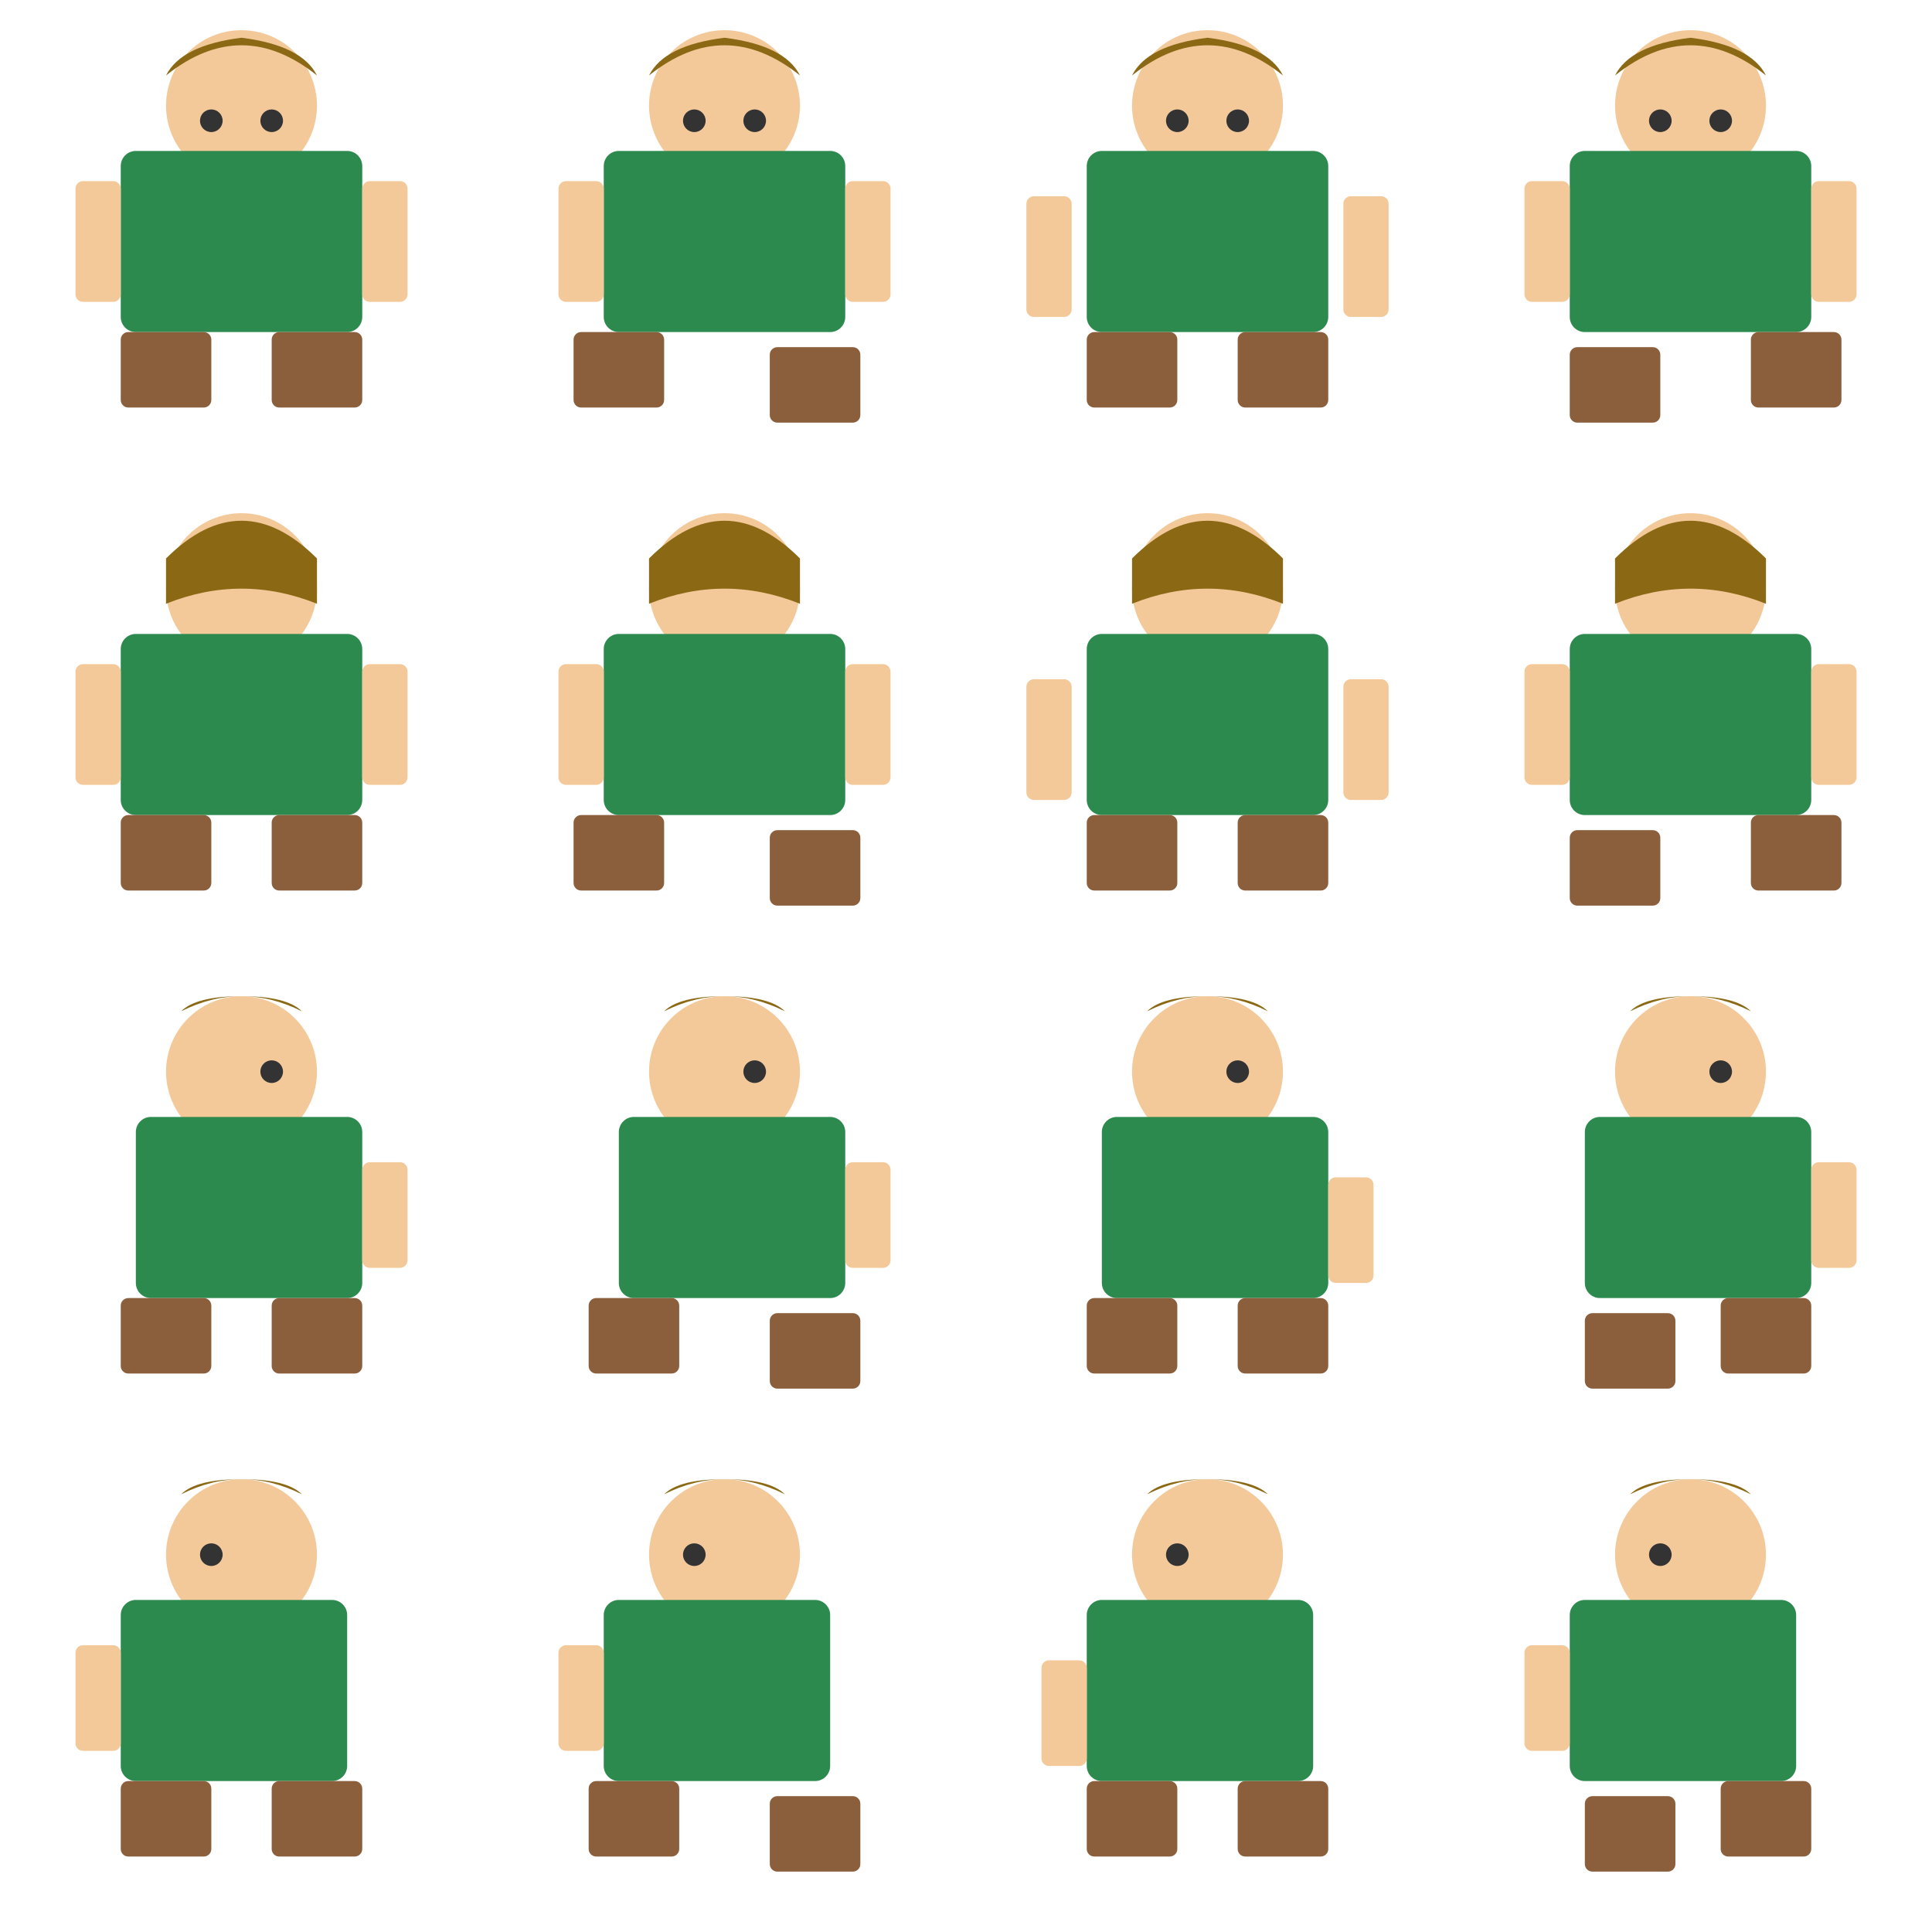
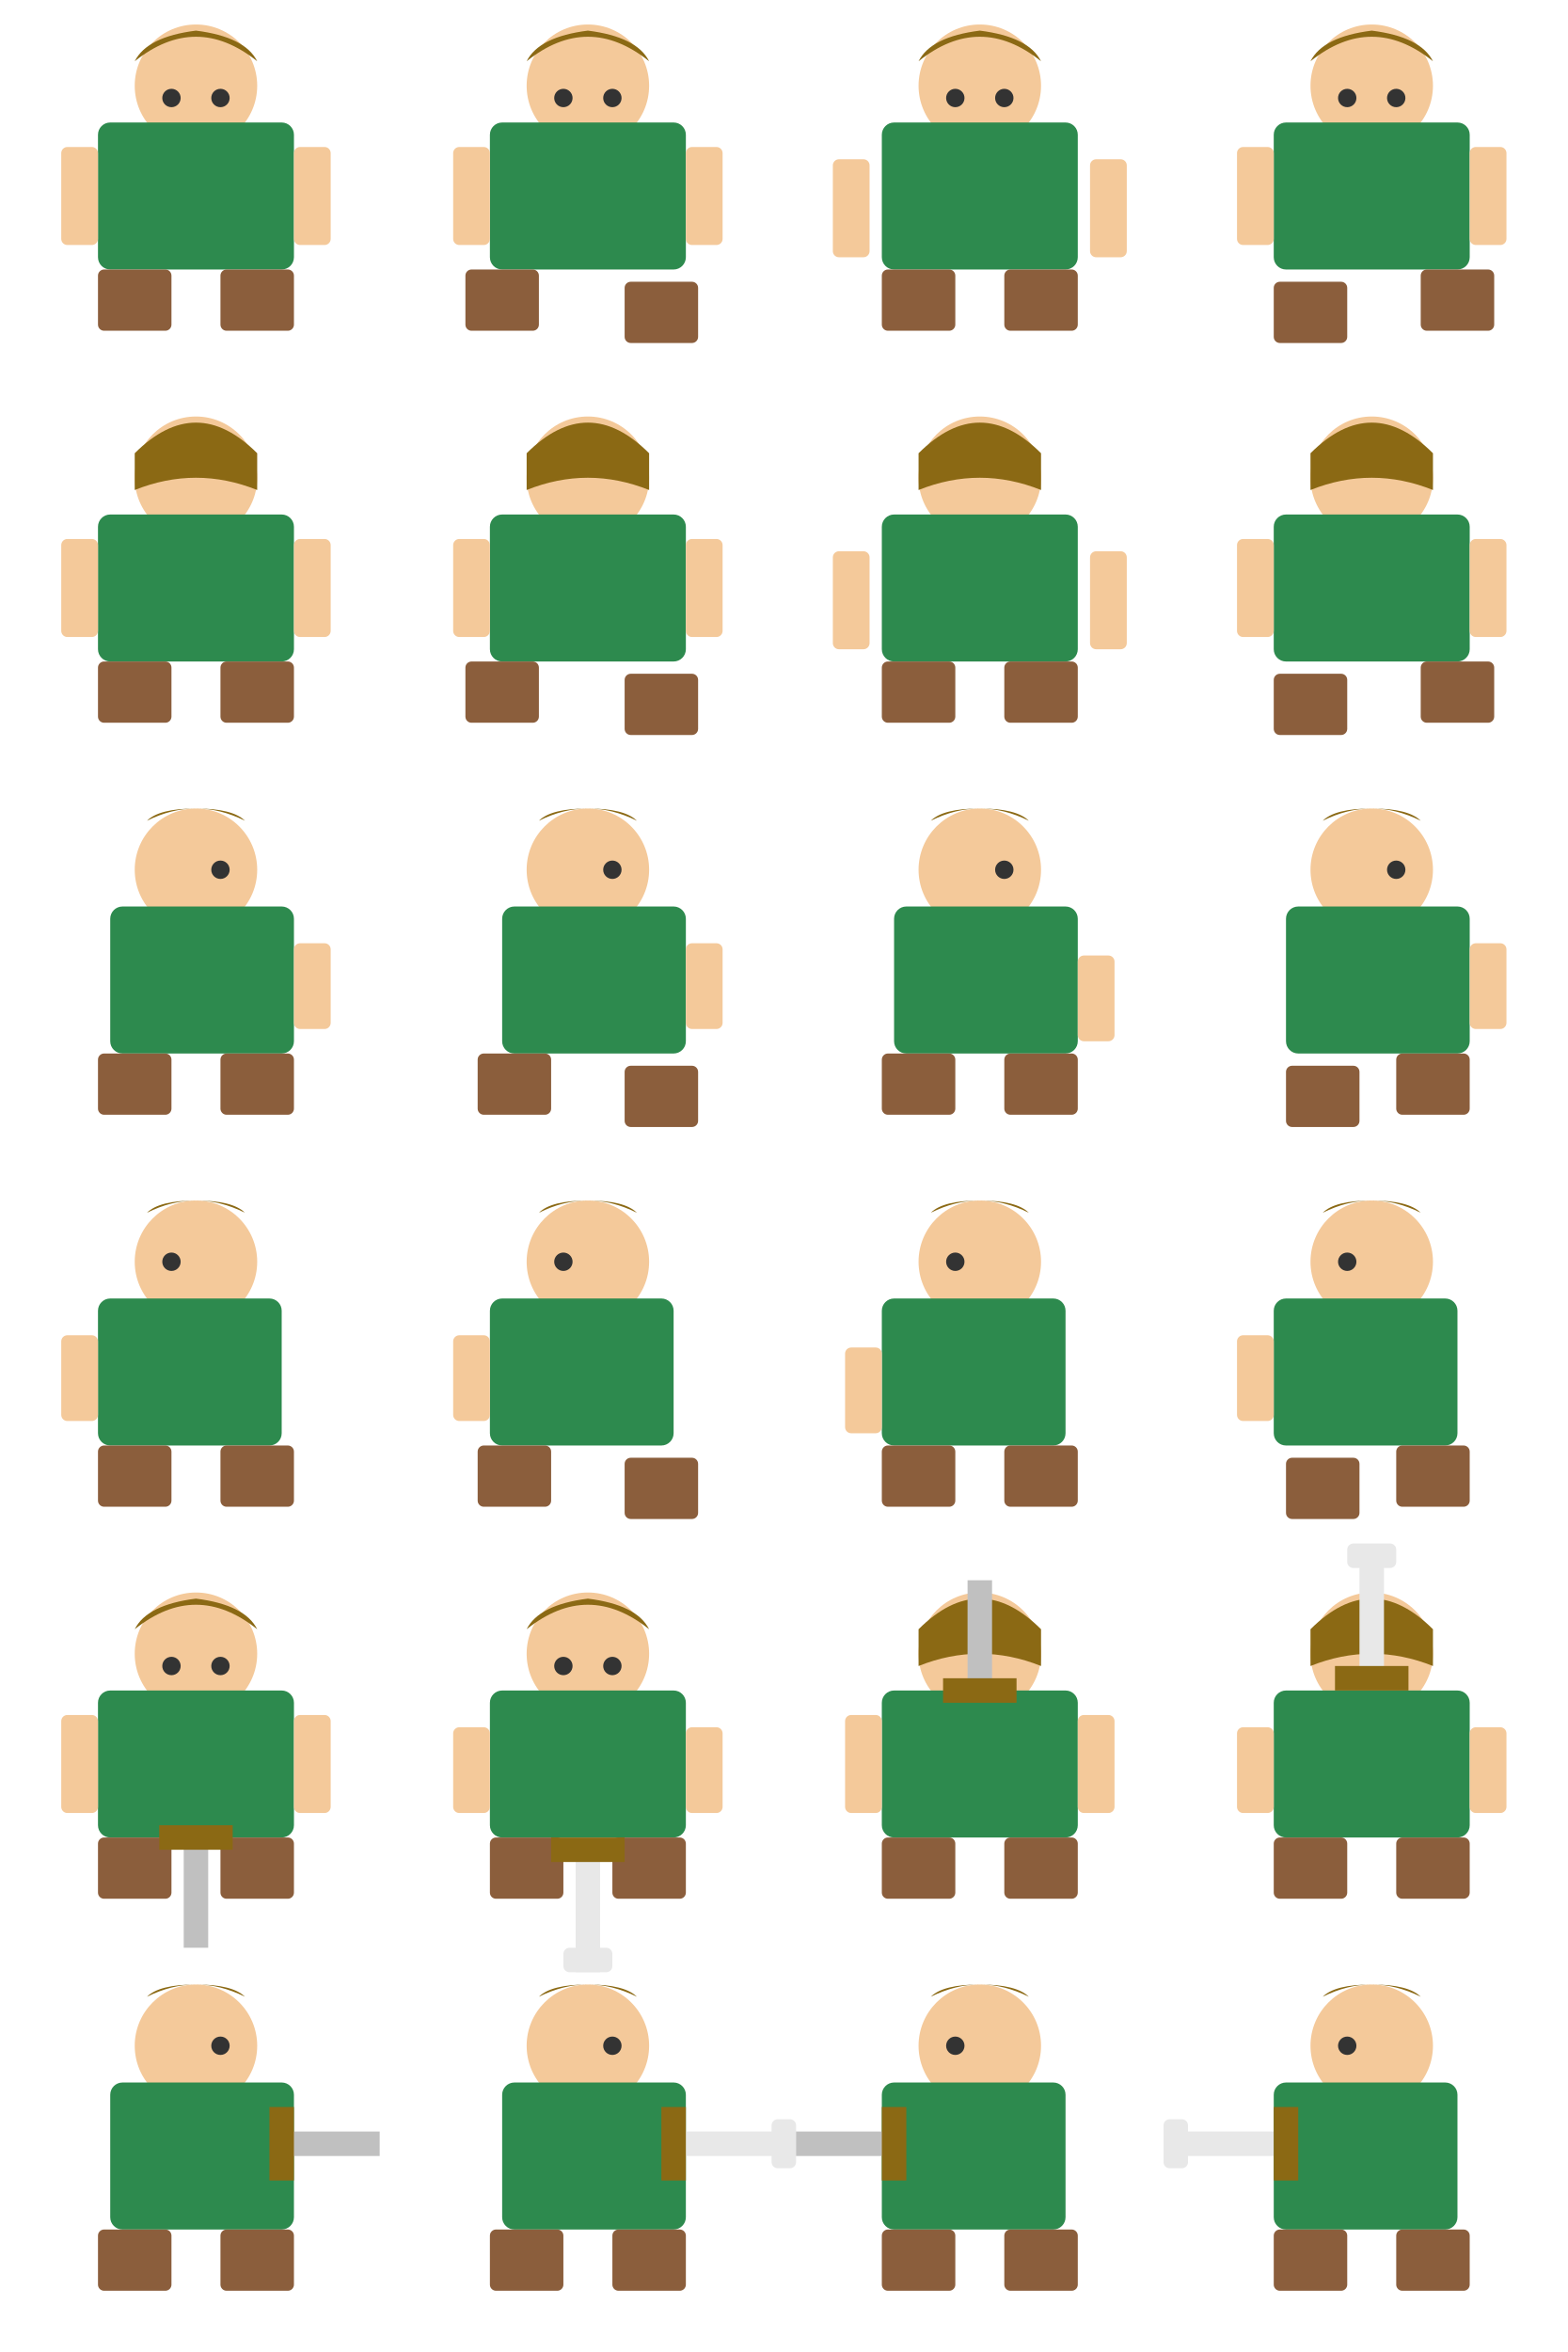
- <svg xmlns="http://www.w3.org/2000/svg" width="256" height="256" viewBox="0 0 256 256">
+ <svg xmlns="http://www.w3.org/2000/svg" width="256" height="384" viewBox="0 0 256 384">
  <defs>
    <rect id="tunic" x="16" y="20" width="32" height="24" rx="2" fill="#2d8a4e" />
    <rect id="boot-l" x="16" y="44" width="12" height="10" rx="1" fill="#8b5e3c" />
    <rect id="boot-r" x="36" y="44" width="12" height="10" rx="1" fill="#8b5e3c" />
    <circle id="head" cx="32" cy="14" r="10" fill="#f4c99a" />
    <path id="hair" d="M22,10 Q32,2 42,10 Q40,6 32,5 Q24,6 22,10Z" fill="#8b6914" />
  </defs>
  <g transform="translate(0,0)">
    <use href="#head" />
    <circle cx="28" cy="16" r="1.5" fill="#333" />
    <circle cx="36" cy="16" r="1.5" fill="#333" />
    <use href="#hair" />
    <use href="#tunic" />
    <use href="#boot-l" />
    <use href="#boot-r" />
    <rect x="10" y="24" width="6" height="16" rx="1" fill="#f4c99a" />
    <rect x="48" y="24" width="6" height="16" rx="1" fill="#f4c99a" />
  </g>
  <g transform="translate(64,0)">
    <use href="#head" />
    <circle cx="28" cy="16" r="1.5" fill="#333" />
    <circle cx="36" cy="16" r="1.5" fill="#333" />
    <use href="#hair" />
    <use href="#tunic" />
    <rect x="12" y="44" width="12" height="10" rx="1" fill="#8b5e3c" />
    <rect x="38" y="46" width="12" height="10" rx="1" fill="#8b5e3c" />
    <rect x="10" y="24" width="6" height="16" rx="1" fill="#f4c99a" />
    <rect x="48" y="24" width="6" height="16" rx="1" fill="#f4c99a" />
  </g>
  <g transform="translate(128,0)">
    <use href="#head" />
    <circle cx="28" cy="16" r="1.5" fill="#333" />
    <circle cx="36" cy="16" r="1.5" fill="#333" />
    <use href="#hair" />
    <use href="#tunic" />
    <use href="#boot-l" />
    <use href="#boot-r" />
    <rect x="8" y="26" width="6" height="16" rx="1" fill="#f4c99a" />
    <rect x="50" y="26" width="6" height="16" rx="1" fill="#f4c99a" />
  </g>
  <g transform="translate(192,0)">
    <use href="#head" />
    <circle cx="28" cy="16" r="1.5" fill="#333" />
    <circle cx="36" cy="16" r="1.5" fill="#333" />
    <use href="#hair" />
    <use href="#tunic" />
    <rect x="16" y="46" width="12" height="10" rx="1" fill="#8b5e3c" />
    <rect x="40" y="44" width="12" height="10" rx="1" fill="#8b5e3c" />
    <rect x="10" y="24" width="6" height="16" rx="1" fill="#f4c99a" />
    <rect x="48" y="24" width="6" height="16" rx="1" fill="#f4c99a" />
  </g>
  <g transform="translate(0,64)">
    <circle cx="32" cy="14" r="10" fill="#f4c99a" />
    <path d="M22,10 Q32,0 42,10 L42,16 Q32,12 22,16Z" fill="#8b6914" />
    <use href="#tunic" />
    <use href="#boot-l" />
    <use href="#boot-r" />
    <rect x="10" y="24" width="6" height="16" rx="1" fill="#f4c99a" />
    <rect x="48" y="24" width="6" height="16" rx="1" fill="#f4c99a" />
  </g>
  <g transform="translate(64,64)">
    <circle cx="32" cy="14" r="10" fill="#f4c99a" />
    <path d="M22,10 Q32,0 42,10 L42,16 Q32,12 22,16Z" fill="#8b6914" />
    <use href="#tunic" />
    <rect x="12" y="44" width="12" height="10" rx="1" fill="#8b5e3c" />
    <rect x="38" y="46" width="12" height="10" rx="1" fill="#8b5e3c" />
    <rect x="10" y="24" width="6" height="16" rx="1" fill="#f4c99a" />
    <rect x="48" y="24" width="6" height="16" rx="1" fill="#f4c99a" />
  </g>
  <g transform="translate(128,64)">
    <circle cx="32" cy="14" r="10" fill="#f4c99a" />
    <path d="M22,10 Q32,0 42,10 L42,16 Q32,12 22,16Z" fill="#8b6914" />
    <use href="#tunic" />
    <use href="#boot-l" />
    <use href="#boot-r" />
    <rect x="8" y="26" width="6" height="16" rx="1" fill="#f4c99a" />
    <rect x="50" y="26" width="6" height="16" rx="1" fill="#f4c99a" />
  </g>
  <g transform="translate(192,64)">
    <circle cx="32" cy="14" r="10" fill="#f4c99a" />
    <path d="M22,10 Q32,0 42,10 L42,16 Q32,12 22,16Z" fill="#8b6914" />
    <use href="#tunic" />
    <rect x="16" y="46" width="12" height="10" rx="1" fill="#8b5e3c" />
    <rect x="40" y="44" width="12" height="10" rx="1" fill="#8b5e3c" />
    <rect x="10" y="24" width="6" height="16" rx="1" fill="#f4c99a" />
    <rect x="48" y="24" width="6" height="16" rx="1" fill="#f4c99a" />
  </g>
  <g transform="translate(0,128)">
    <circle cx="32" cy="14" r="10" fill="#f4c99a" />
    <circle cx="36" cy="14" r="1.5" fill="#333" />
    <path d="M24,6 Q32,2 40,6 Q38,4 32,4 Q26,4 24,6Z" fill="#8b6914" />
    <rect x="18" y="20" width="30" height="24" rx="2" fill="#2d8a4e" />
    <use href="#boot-l" />
    <use href="#boot-r" />
    <rect x="48" y="26" width="6" height="14" rx="1" fill="#f4c99a" />
  </g>
  <g transform="translate(64,128)">
    <circle cx="32" cy="14" r="10" fill="#f4c99a" />
    <circle cx="36" cy="14" r="1.5" fill="#333" />
    <path d="M24,6 Q32,2 40,6 Q38,4 32,4 Q26,4 24,6Z" fill="#8b6914" />
    <rect x="18" y="20" width="30" height="24" rx="2" fill="#2d8a4e" />
    <rect x="14" y="44" width="12" height="10" rx="1" fill="#8b5e3c" />
    <rect x="38" y="46" width="12" height="10" rx="1" fill="#8b5e3c" />
    <rect x="48" y="26" width="6" height="14" rx="1" fill="#f4c99a" />
  </g>
  <g transform="translate(128,128)">
    <circle cx="32" cy="14" r="10" fill="#f4c99a" />
    <circle cx="36" cy="14" r="1.5" fill="#333" />
    <path d="M24,6 Q32,2 40,6 Q38,4 32,4 Q26,4 24,6Z" fill="#8b6914" />
    <rect x="18" y="20" width="30" height="24" rx="2" fill="#2d8a4e" />
    <use href="#boot-l" />
    <use href="#boot-r" />
    <rect x="48" y="28" width="6" height="14" rx="1" fill="#f4c99a" />
  </g>
  <g transform="translate(192,128)">
    <circle cx="32" cy="14" r="10" fill="#f4c99a" />
    <circle cx="36" cy="14" r="1.5" fill="#333" />
    <path d="M24,6 Q32,2 40,6 Q38,4 32,4 Q26,4 24,6Z" fill="#8b6914" />
    <rect x="18" y="20" width="30" height="24" rx="2" fill="#2d8a4e" />
    <rect x="18" y="46" width="12" height="10" rx="1" fill="#8b5e3c" />
    <rect x="36" y="44" width="12" height="10" rx="1" fill="#8b5e3c" />
    <rect x="48" y="26" width="6" height="14" rx="1" fill="#f4c99a" />
  </g>
  <g transform="translate(0,192)">
    <circle cx="32" cy="14" r="10" fill="#f4c99a" />
    <circle cx="28" cy="14" r="1.5" fill="#333" />
    <path d="M24,6 Q32,2 40,6 Q38,4 32,4 Q26,4 24,6Z" fill="#8b6914" />
    <rect x="16" y="20" width="30" height="24" rx="2" fill="#2d8a4e" />
    <use href="#boot-l" />
    <use href="#boot-r" />
    <rect x="10" y="26" width="6" height="14" rx="1" fill="#f4c99a" />
  </g>
  <g transform="translate(64,192)">
    <circle cx="32" cy="14" r="10" fill="#f4c99a" />
    <circle cx="28" cy="14" r="1.5" fill="#333" />
    <path d="M24,6 Q32,2 40,6 Q38,4 32,4 Q26,4 24,6Z" fill="#8b6914" />
    <rect x="16" y="20" width="30" height="24" rx="2" fill="#2d8a4e" />
    <rect x="14" y="44" width="12" height="10" rx="1" fill="#8b5e3c" />
    <rect x="38" y="46" width="12" height="10" rx="1" fill="#8b5e3c" />
    <rect x="10" y="26" width="6" height="14" rx="1" fill="#f4c99a" />
  </g>
  <g transform="translate(128,192)">
    <circle cx="32" cy="14" r="10" fill="#f4c99a" />
    <circle cx="28" cy="14" r="1.5" fill="#333" />
    <path d="M24,6 Q32,2 40,6 Q38,4 32,4 Q26,4 24,6Z" fill="#8b6914" />
    <rect x="16" y="20" width="30" height="24" rx="2" fill="#2d8a4e" />
    <use href="#boot-l" />
    <use href="#boot-r" />
    <rect x="10" y="28" width="6" height="14" rx="1" fill="#f4c99a" />
  </g>
  <g transform="translate(192,192)">
    <circle cx="32" cy="14" r="10" fill="#f4c99a" />
    <circle cx="28" cy="14" r="1.5" fill="#333" />
    <path d="M24,6 Q32,2 40,6 Q38,4 32,4 Q26,4 24,6Z" fill="#8b6914" />
    <rect x="16" y="20" width="30" height="24" rx="2" fill="#2d8a4e" />
    <rect x="18" y="46" width="12" height="10" rx="1" fill="#8b5e3c" />
    <rect x="36" y="44" width="12" height="10" rx="1" fill="#8b5e3c" />
    <rect x="10" y="26" width="6" height="14" rx="1" fill="#f4c99a" />
  </g>
+   <g transform="translate(0,256)">
+     <use href="#head" />
+     <circle cx="28" cy="16" r="1.5" fill="#333" />
+     <circle cx="36" cy="16" r="1.5" fill="#333" />
+     <use href="#hair" />
+     <use href="#tunic" />
+     <use href="#boot-l" />
+     <use href="#boot-r" />
+     <rect x="10" y="24" width="6" height="16" rx="1" fill="#f4c99a" />
+     <rect x="48" y="24" width="6" height="16" rx="1" fill="#f4c99a" />
+     <rect x="30" y="44" width="4" height="18" fill="#c0c0c0" />
+     <rect x="26" y="42" width="12" height="4" fill="#8b6914" />
+   </g>
+   <g transform="translate(64,256)">
+     <use href="#head" />
+     <circle cx="28" cy="16" r="1.5" fill="#333" />
+     <circle cx="36" cy="16" r="1.5" fill="#333" />
+     <use href="#hair" />
+     <use href="#tunic" />
+     <use href="#boot-l" />
+     <use href="#boot-r" />
+     <rect x="10" y="26" width="6" height="14" rx="1" fill="#f4c99a" />
+     <rect x="48" y="26" width="6" height="14" rx="1" fill="#f4c99a" />
+     <rect x="30" y="46" width="4" height="20" fill="#e8e8e8" />
+     <rect x="28" y="62" width="8" height="4" rx="1" fill="#e8e8e8" />
+     <rect x="26" y="44" width="12" height="4" fill="#8b6914" />
+   </g>
+   <g transform="translate(128,256)">
+     <circle cx="32" cy="14" r="10" fill="#f4c99a" />
+     <path d="M22,10 Q32,0 42,10 L42,16 Q32,12 22,16Z" fill="#8b6914" />
+     <use href="#tunic" />
+     <use href="#boot-l" />
+     <use href="#boot-r" />
+     <rect x="10" y="24" width="6" height="16" rx="1" fill="#f4c99a" />
+     <rect x="48" y="24" width="6" height="16" rx="1" fill="#f4c99a" />
+     <rect x="30" y="2" width="4" height="18" fill="#c0c0c0" />
+     <rect x="26" y="18" width="12" height="4" fill="#8b6914" />
+   </g>
+   <g transform="translate(192,256)">
+     <circle cx="32" cy="14" r="10" fill="#f4c99a" />
+     <path d="M22,10 Q32,0 42,10 L42,16 Q32,12 22,16Z" fill="#8b6914" />
+     <use href="#tunic" />
+     <use href="#boot-l" />
+     <use href="#boot-r" />
+     <rect x="10" y="26" width="6" height="14" rx="1" fill="#f4c99a" />
+     <rect x="48" y="26" width="6" height="14" rx="1" fill="#f4c99a" />
+     <rect x="30" y="-2" width="4" height="20" fill="#e8e8e8" />
+     <rect x="28" y="-4" width="8" height="4" rx="1" fill="#e8e8e8" />
+     <rect x="26" y="16" width="12" height="4" fill="#8b6914" />
+   </g>
+   <g transform="translate(0,320)">
+     <circle cx="32" cy="14" r="10" fill="#f4c99a" />
+     <circle cx="36" cy="14" r="1.5" fill="#333" />
+     <path d="M24,6 Q32,2 40,6 Q38,4 32,4 Q26,4 24,6Z" fill="#8b6914" />
+     <rect x="18" y="20" width="30" height="24" rx="2" fill="#2d8a4e" />
+     <use href="#boot-l" />
+     <use href="#boot-r" />
+     <rect x="46" y="28" width="16" height="4" fill="#c0c0c0" />
+     <rect x="44" y="24" width="4" height="12" fill="#8b6914" />
+   </g>
+   <g transform="translate(64,320)">
+     <circle cx="32" cy="14" r="10" fill="#f4c99a" />
+     <circle cx="36" cy="14" r="1.5" fill="#333" />
+     <path d="M24,6 Q32,2 40,6 Q38,4 32,4 Q26,4 24,6Z" fill="#8b6914" />
+     <rect x="18" y="20" width="30" height="24" rx="2" fill="#2d8a4e" />
+     <use href="#boot-l" />
+     <use href="#boot-r" />
+     <rect x="48" y="28" width="18" height="4" fill="#e8e8e8" />
+     <rect x="62" y="26" width="4" height="8" rx="1" fill="#e8e8e8" />
+     <rect x="44" y="24" width="4" height="12" fill="#8b6914" />
+   </g>
+   <g transform="translate(128,320)">
+     <circle cx="32" cy="14" r="10" fill="#f4c99a" />
+     <circle cx="28" cy="14" r="1.5" fill="#333" />
+     <path d="M24,6 Q32,2 40,6 Q38,4 32,4 Q26,4 24,6Z" fill="#8b6914" />
+     <rect x="16" y="20" width="30" height="24" rx="2" fill="#2d8a4e" />
+     <use href="#boot-l" />
+     <use href="#boot-r" />
+     <rect x="2" y="28" width="16" height="4" fill="#c0c0c0" />
+     <rect x="16" y="24" width="4" height="12" fill="#8b6914" />
+   </g>
+   <g transform="translate(192,320)">
+     <circle cx="32" cy="14" r="10" fill="#f4c99a" />
+     <circle cx="28" cy="14" r="1.5" fill="#333" />
+     <path d="M24,6 Q32,2 40,6 Q38,4 32,4 Q26,4 24,6Z" fill="#8b6914" />
+     <rect x="16" y="20" width="30" height="24" rx="2" fill="#2d8a4e" />
+     <use href="#boot-l" />
+     <use href="#boot-r" />
+     <rect x="-2" y="28" width="18" height="4" fill="#e8e8e8" />
+     <rect x="-2" y="26" width="4" height="8" rx="1" fill="#e8e8e8" />
+     <rect x="16" y="24" width="4" height="12" fill="#8b6914" />
+   </g>
</svg>
